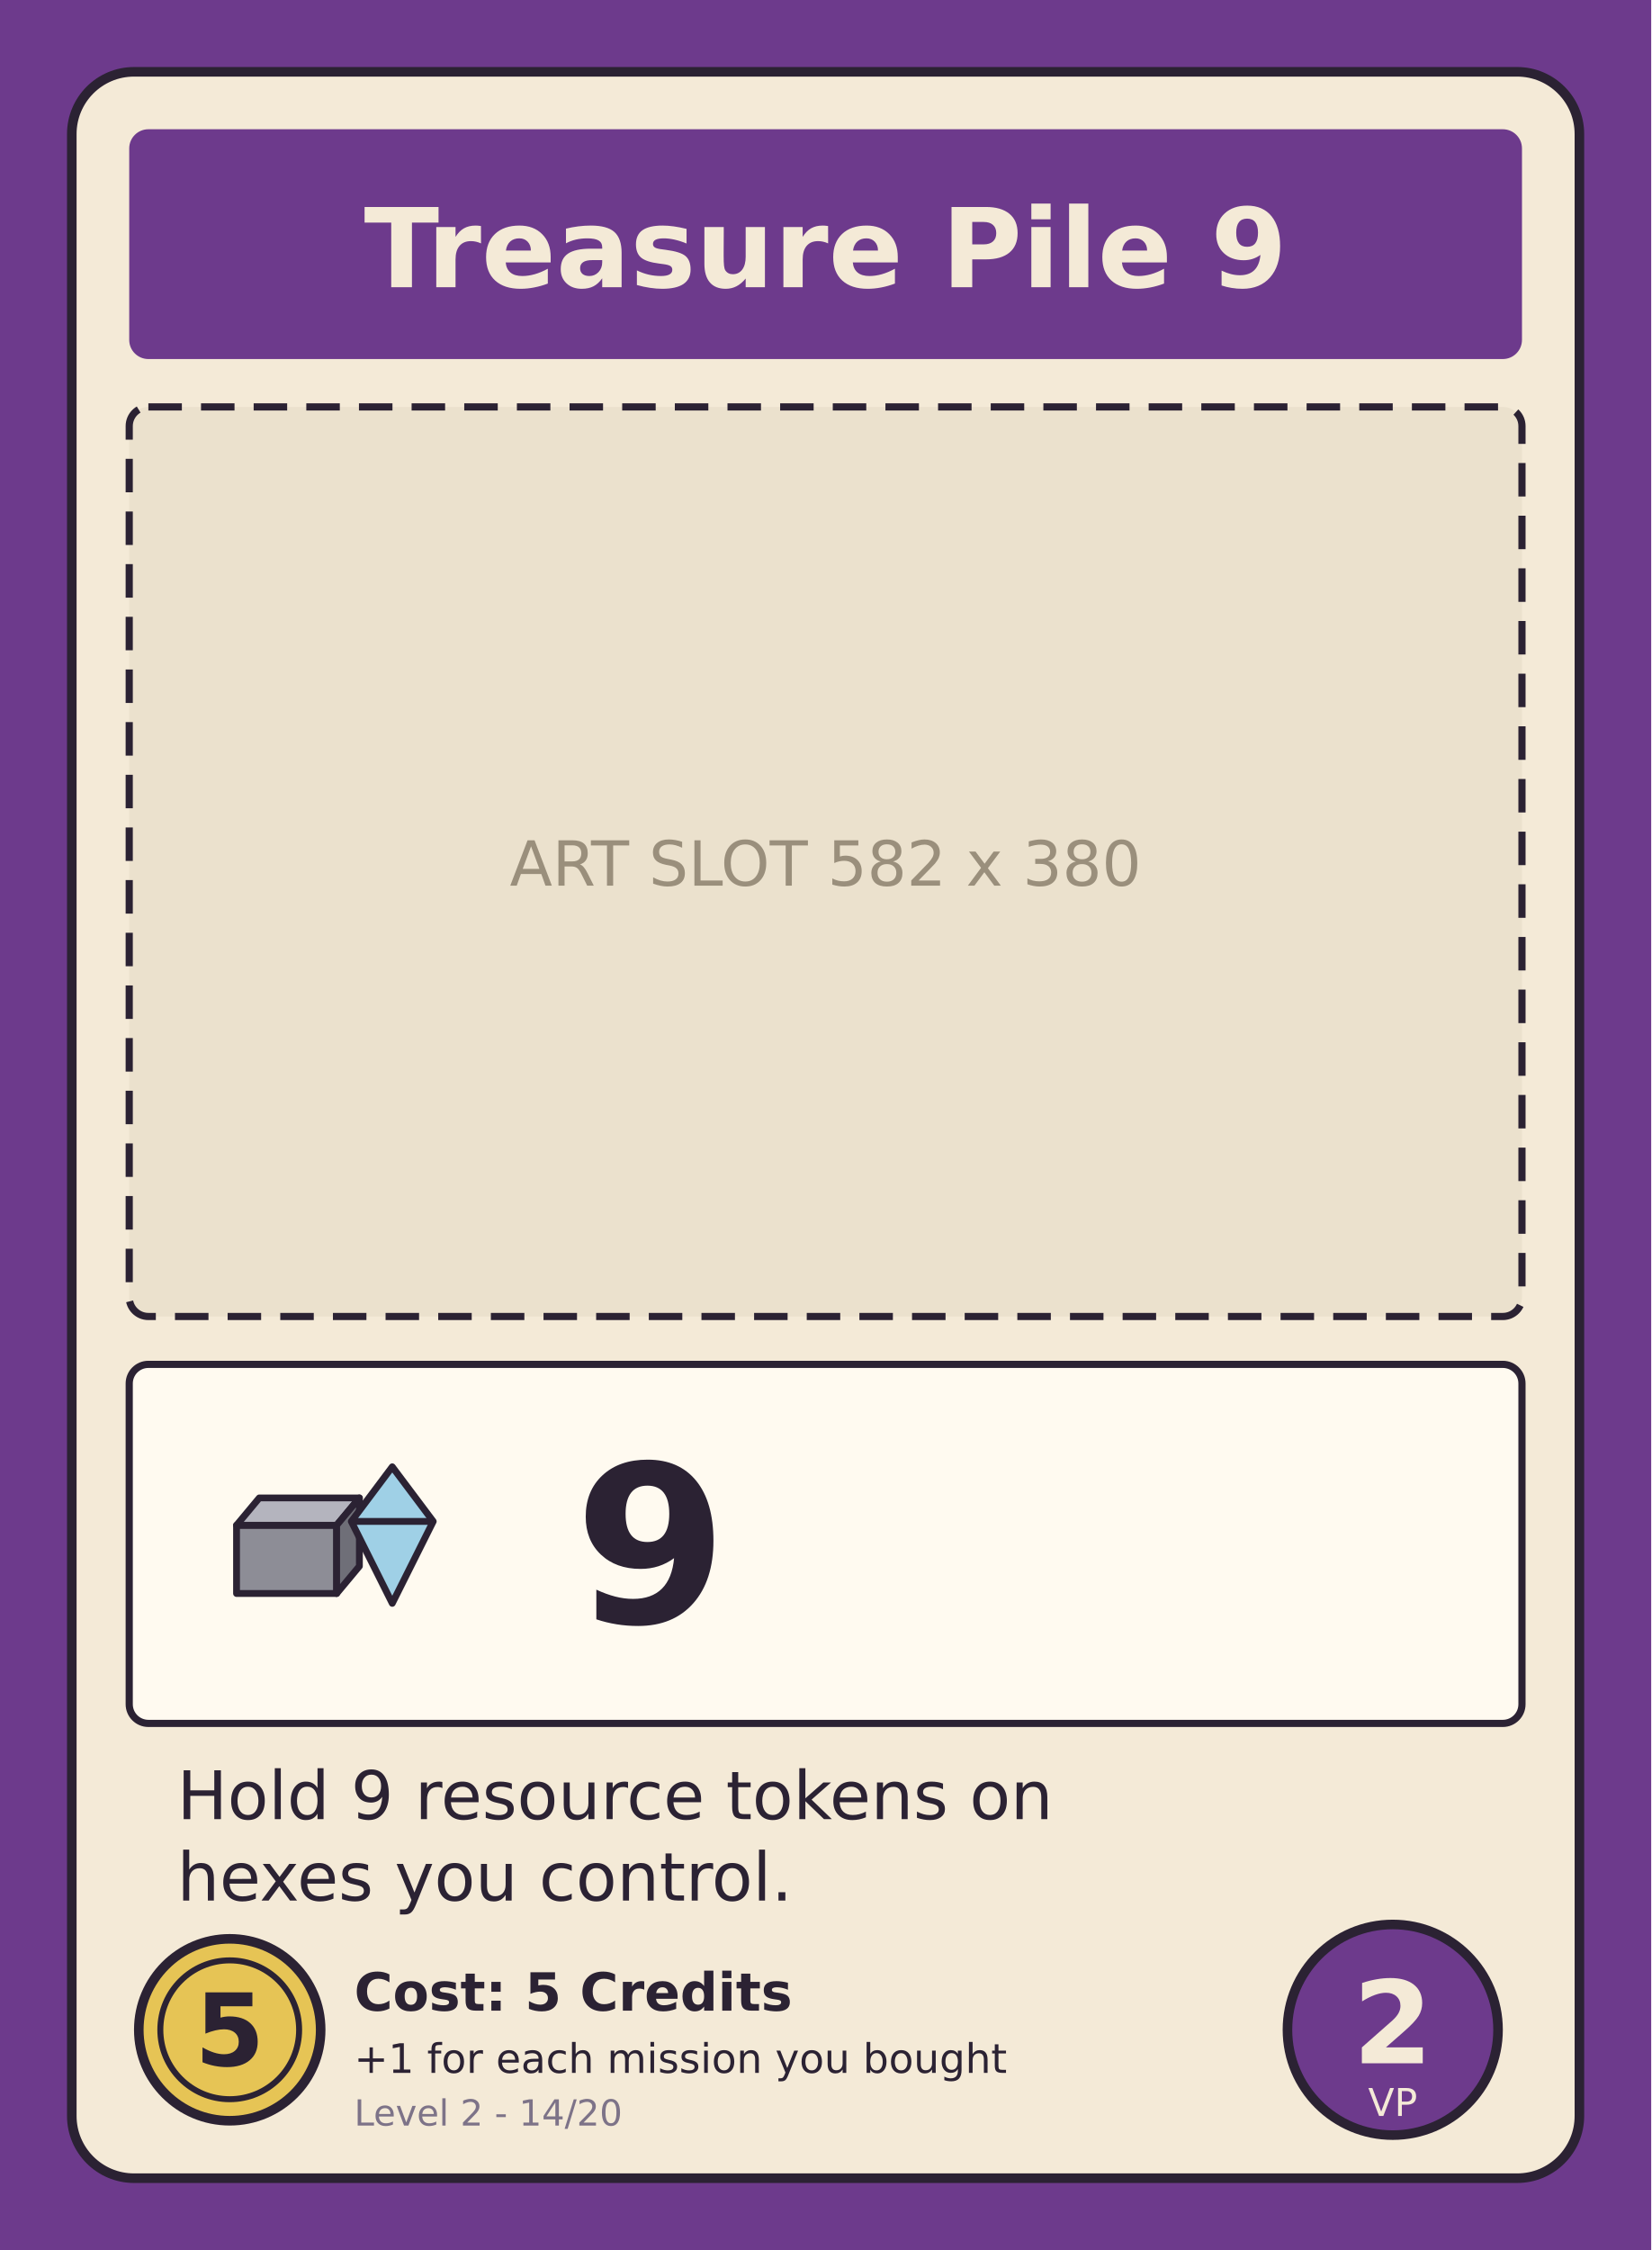
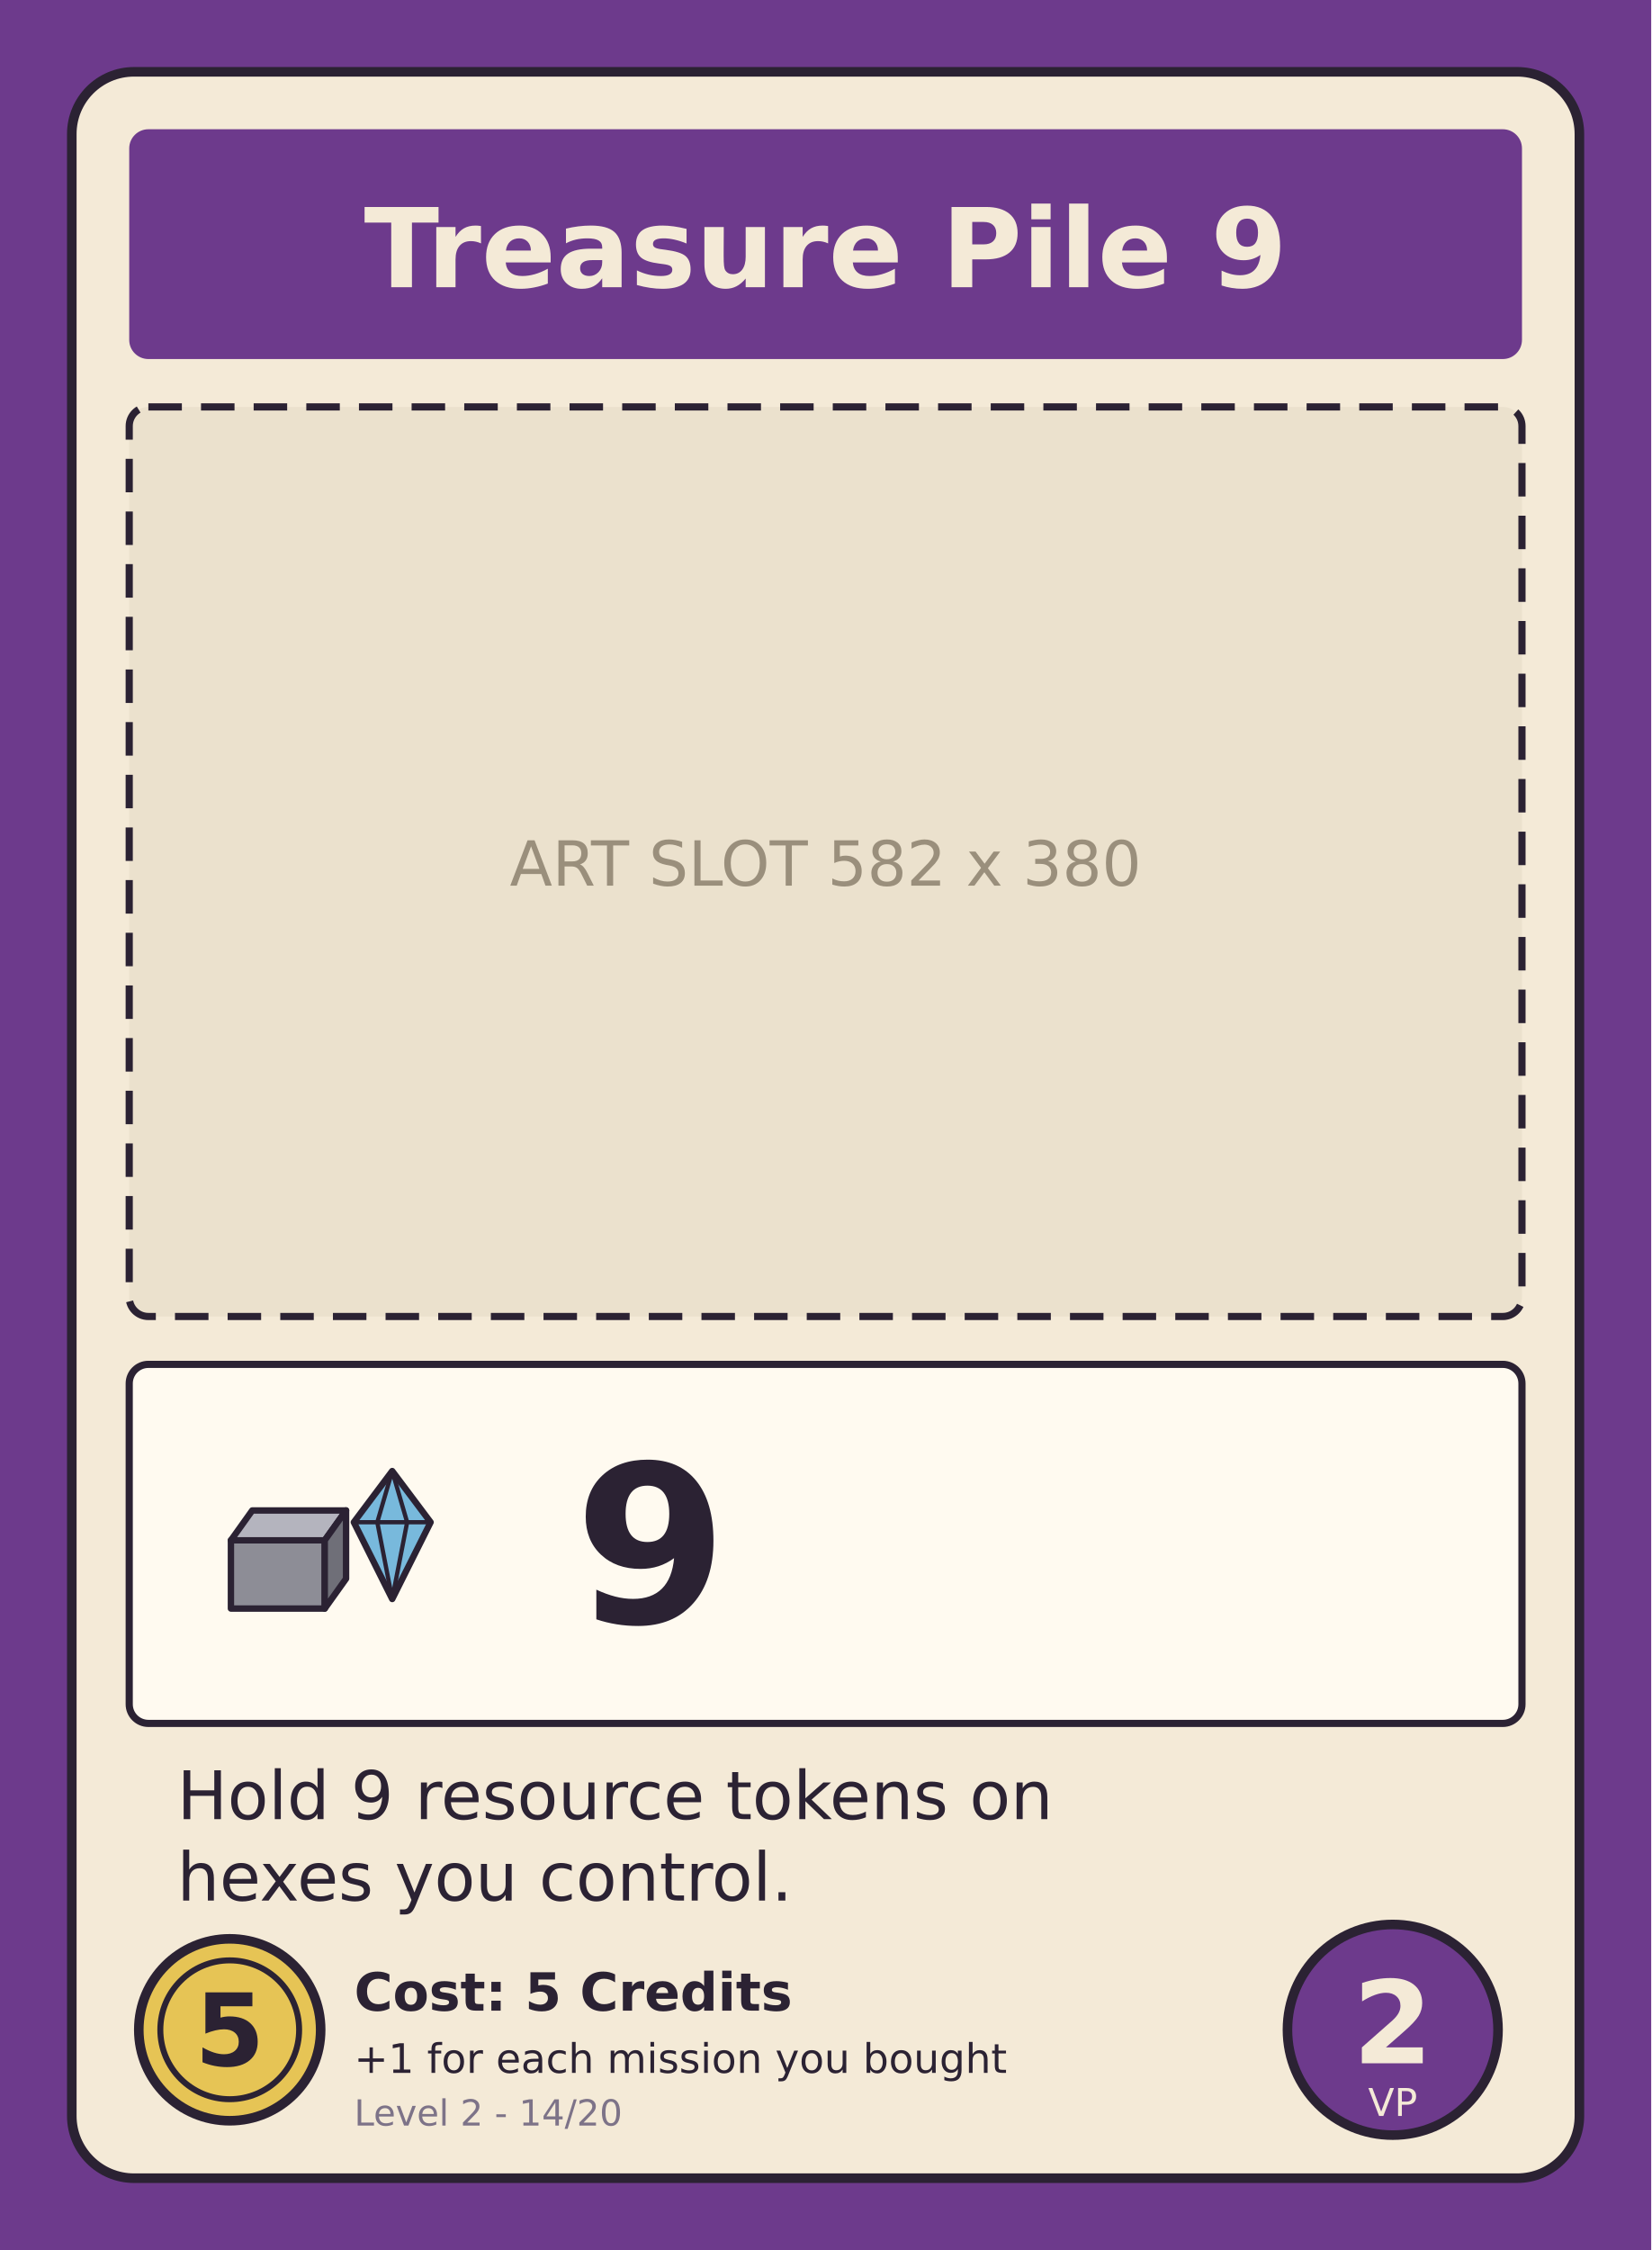
<svg xmlns="http://www.w3.org/2000/svg" viewBox="0 0 690 940" width="69.0mm" height="94.0mm" font-family="DejaVu Sans, Arial, sans-serif">
  <rect id="bleed" x="0" y="0" width="690" height="940" fill="#6d3a8c" />
  <rect id="trim" x="30" y="30" width="630" height="880" rx="26" fill="#f4ead7" stroke="#2b2233" stroke-width="4" />
  <rect x="54" y="54" width="582" height="96" rx="8" fill="#6d3a8c" />
  <text x="345.0" y="120" text-anchor="middle" font-size="46" font-weight="bold" fill="#f4ead7">Treasure Pile 9</text>
  <g id="art-slot">
    <rect x="54" y="170" width="582" height="380" rx="8" fill="#ebe1cd" stroke="#2b2233" stroke-width="3" stroke-dasharray="14 8" />
    <text class="placeholder" x="345.0" y="370" text-anchor="middle" font-size="26" fill="#9a8f7c">ART SLOT 582 x 380</text>
  </g>
  <rect x="54" y="570" width="582" height="150" rx="8" fill="#fffaf0" stroke="#2b2233" stroke-width="3" />
-   <g transform="translate(119.76,650.52) scale(0.9506667)" stroke="#2b2233" stroke-width="3" stroke-linejoin="round" fill="none">
-     <rect x="-22" y="-14" width="44" height="30" fill="#8d8d96" />
-     <path d="M-22 -14 L-12 -26 L32 -26 L22 -14 Z" fill="#b4b4be" />
-     <path d="M22 -14 L32 -26 L32 4 L22 16 Z" fill="#6f6f78" />
+   <g transform="translate(116.1,654.2) scale(0.891)" stroke="#2b2233" stroke-width="3" stroke-linejoin="round" stroke-linecap="round" fill="none">
+     <rect x="-22" y="-12" width="44" height="32" fill="#8d8d96" />
+     <path d="M-22 -12 L-12 -26 L32 -26 L22 -12 Z" fill="#b4b4be" />
+     <path d="M22 -12 L32 -26 L32 6 L22 20 Z" fill="#6f6f78" />
  </g>
-   <g transform="translate(163.92,641.32) scale(0.9506667)" stroke="#2b2233" stroke-width="3" stroke-linejoin="round" fill="none">
-     <path d="M0 -30 L18 -6 L0 30 L-18 -6 Z" fill="#9fd0e6" />
-     <path d="M-18 -6 L18 -6" />
+   <g transform="translate(163.9,641.3) scale(0.891)" stroke="#2b2233" stroke-width="3" stroke-linejoin="round" stroke-linecap="round" fill="none">
+     <path d="M0 -30 L18 -6 L0 30 L-18 -6 Z" fill="#78b9dc" />
+     <path d="M-18 -6 H18 M0 -30 L-7 -6 L0 30 M0 -30 L7 -6 L0 30" fill="none" stroke-width="2" />
  </g>
  <text x="240" y="678" font-size="92" font-weight="bold" fill="#2b2233">9</text>
  <text x="74" y="760" font-size="28" fill="#2b2233">Hold 9 resource tokens on</text>
  <text x="74" y="794" font-size="28" fill="#2b2233">hexes you control.</text>
  <g id="cost">
    <circle cx="96" cy="848" r="38" fill="#e6c455" stroke="#2b2233" stroke-width="4" />
    <circle cx="96" cy="848" r="29" fill="none" stroke="#2b2233" stroke-width="2.5" />
    <text x="96" y="863" text-anchor="middle" font-size="42" font-weight="bold" fill="#2b2233">5</text>
  </g>
  <text x="148" y="840" font-size="22" font-weight="bold" fill="#2b2233">Cost: 5 Credits</text>
  <text x="148" y="866" font-size="17" fill="#2b2233">+1 for each mission you bought</text>
  <text x="148" y="888" font-size="15" fill="#7d7388">Level 2  -  14/20</text>
  <circle cx="582" cy="848" r="44" fill="#6d3a8c" stroke="#2b2233" stroke-width="4" />
  <text x="582" y="862" text-anchor="middle" font-size="48" font-weight="bold" fill="#f4ead7">2</text>
  <text x="582" y="884" text-anchor="middle" font-size="16" fill="#f4ead7">VP</text>
</svg>
